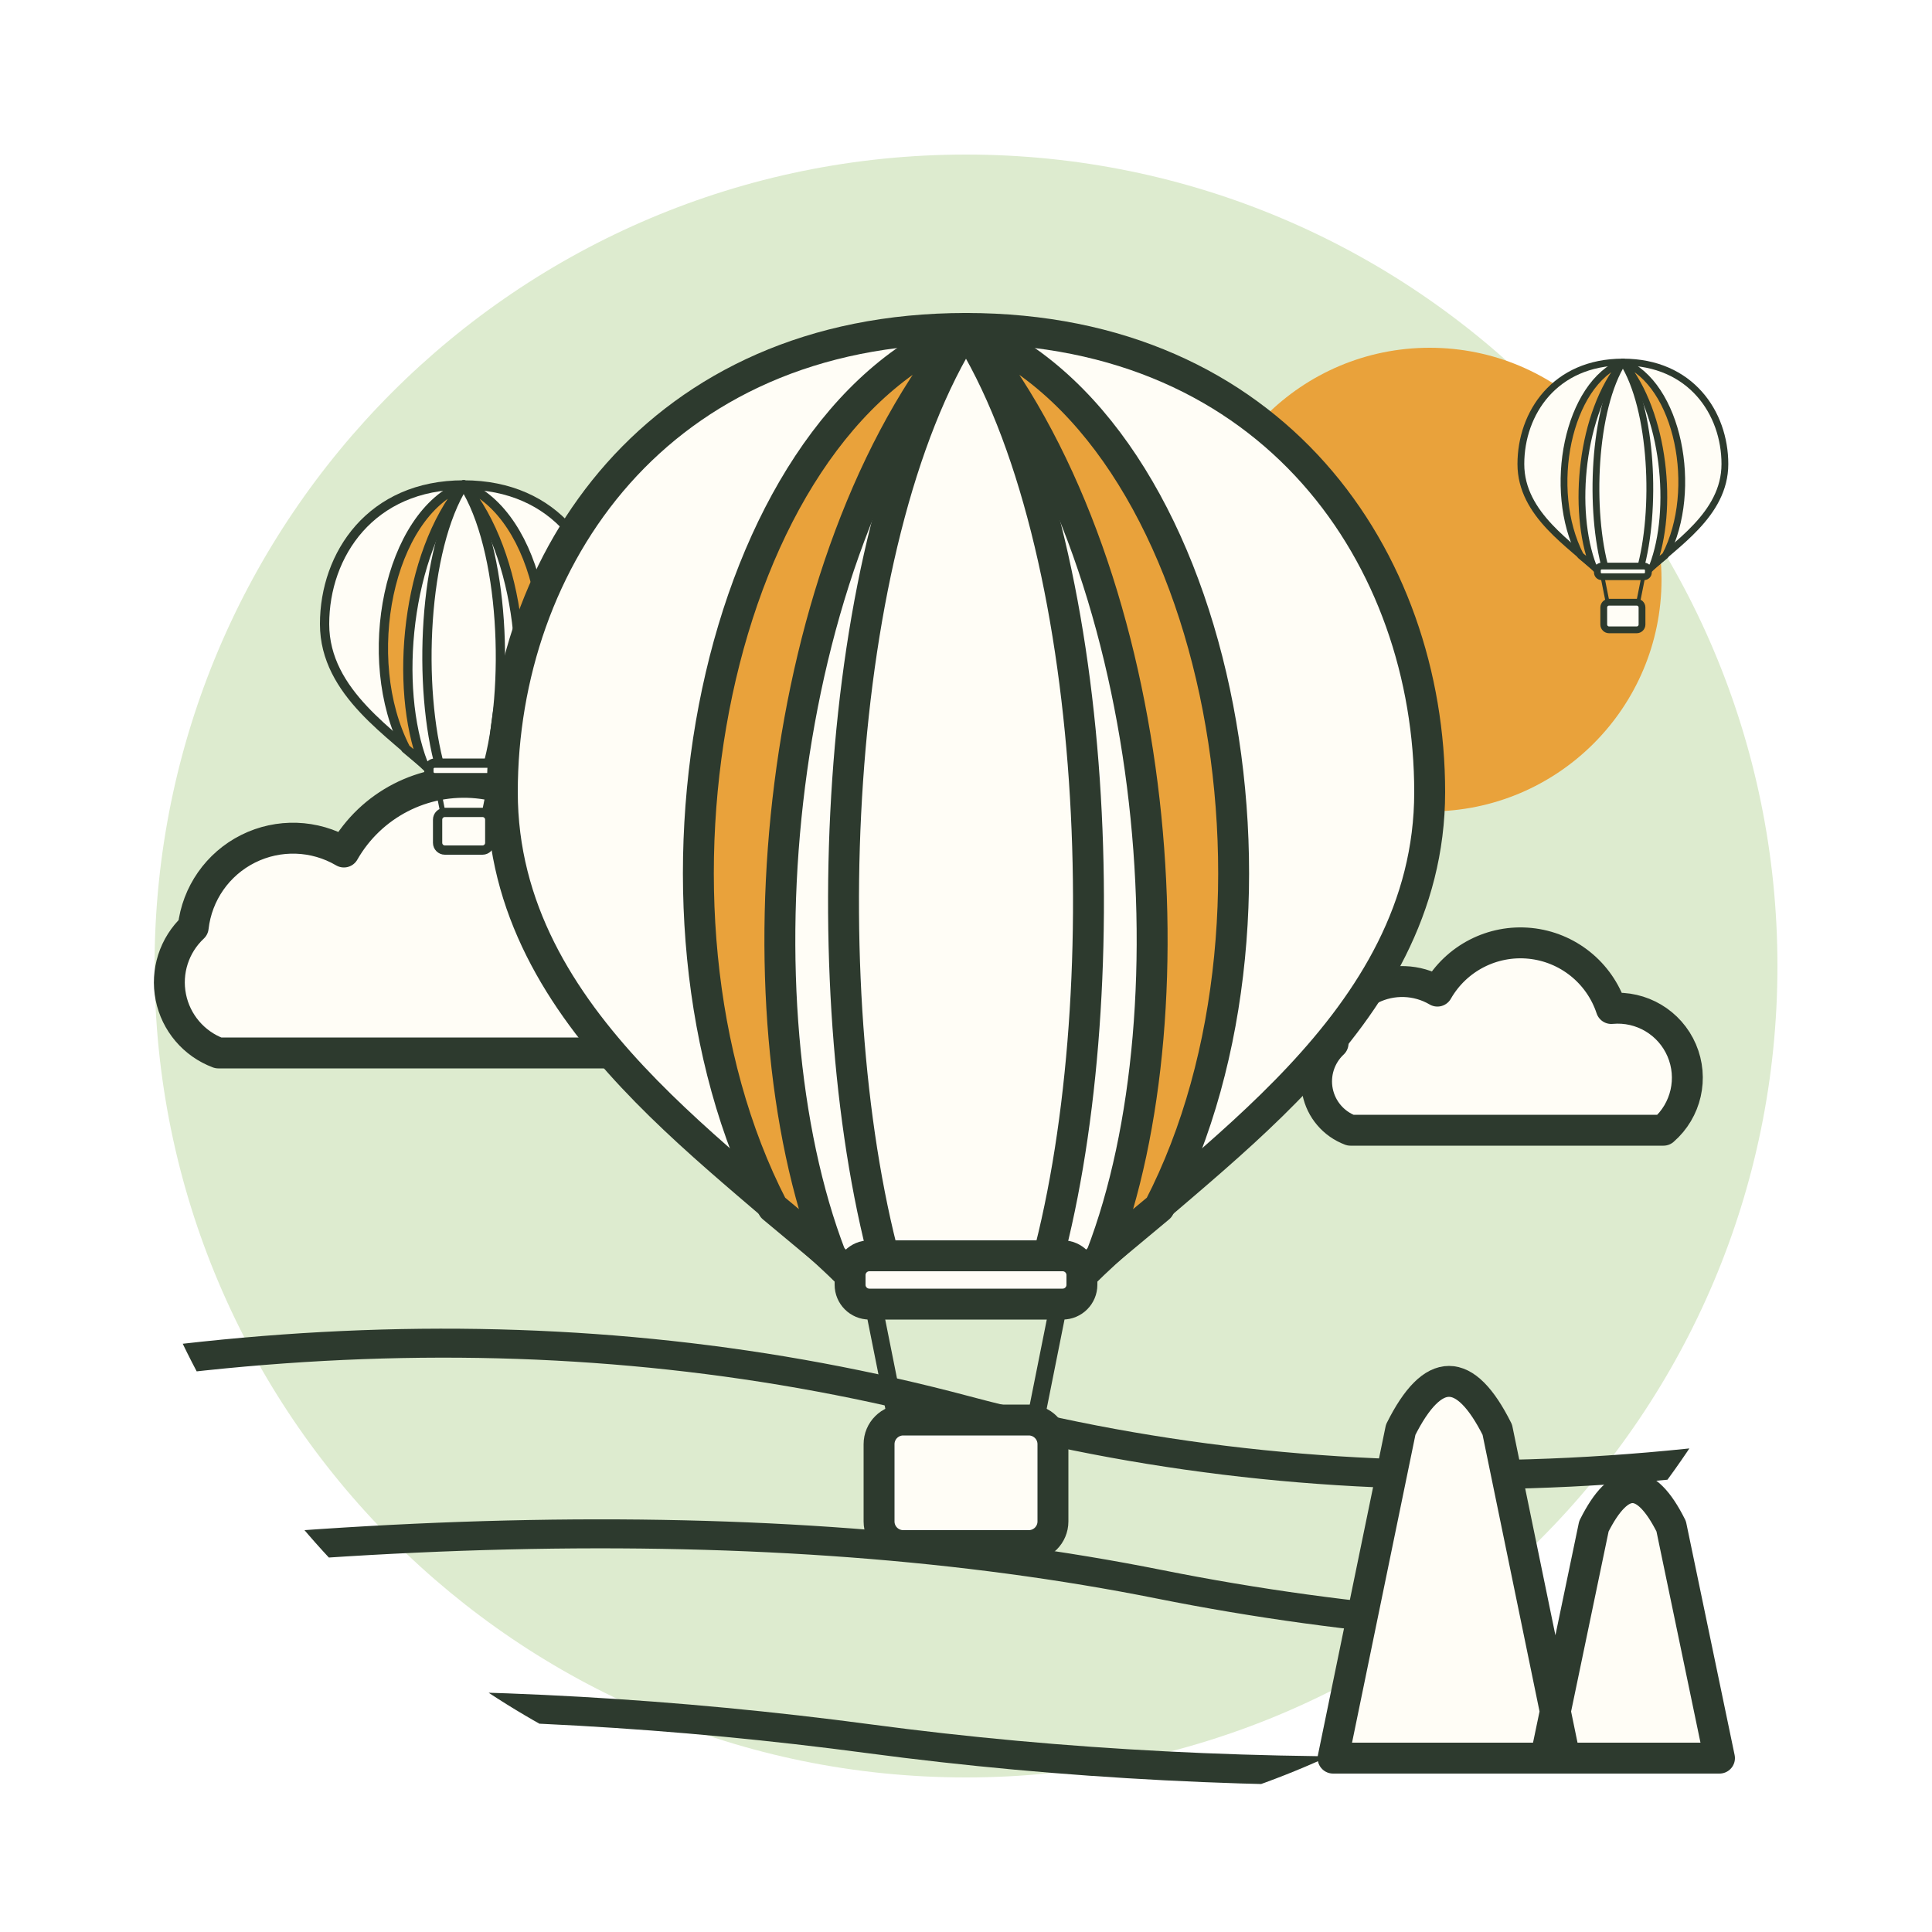
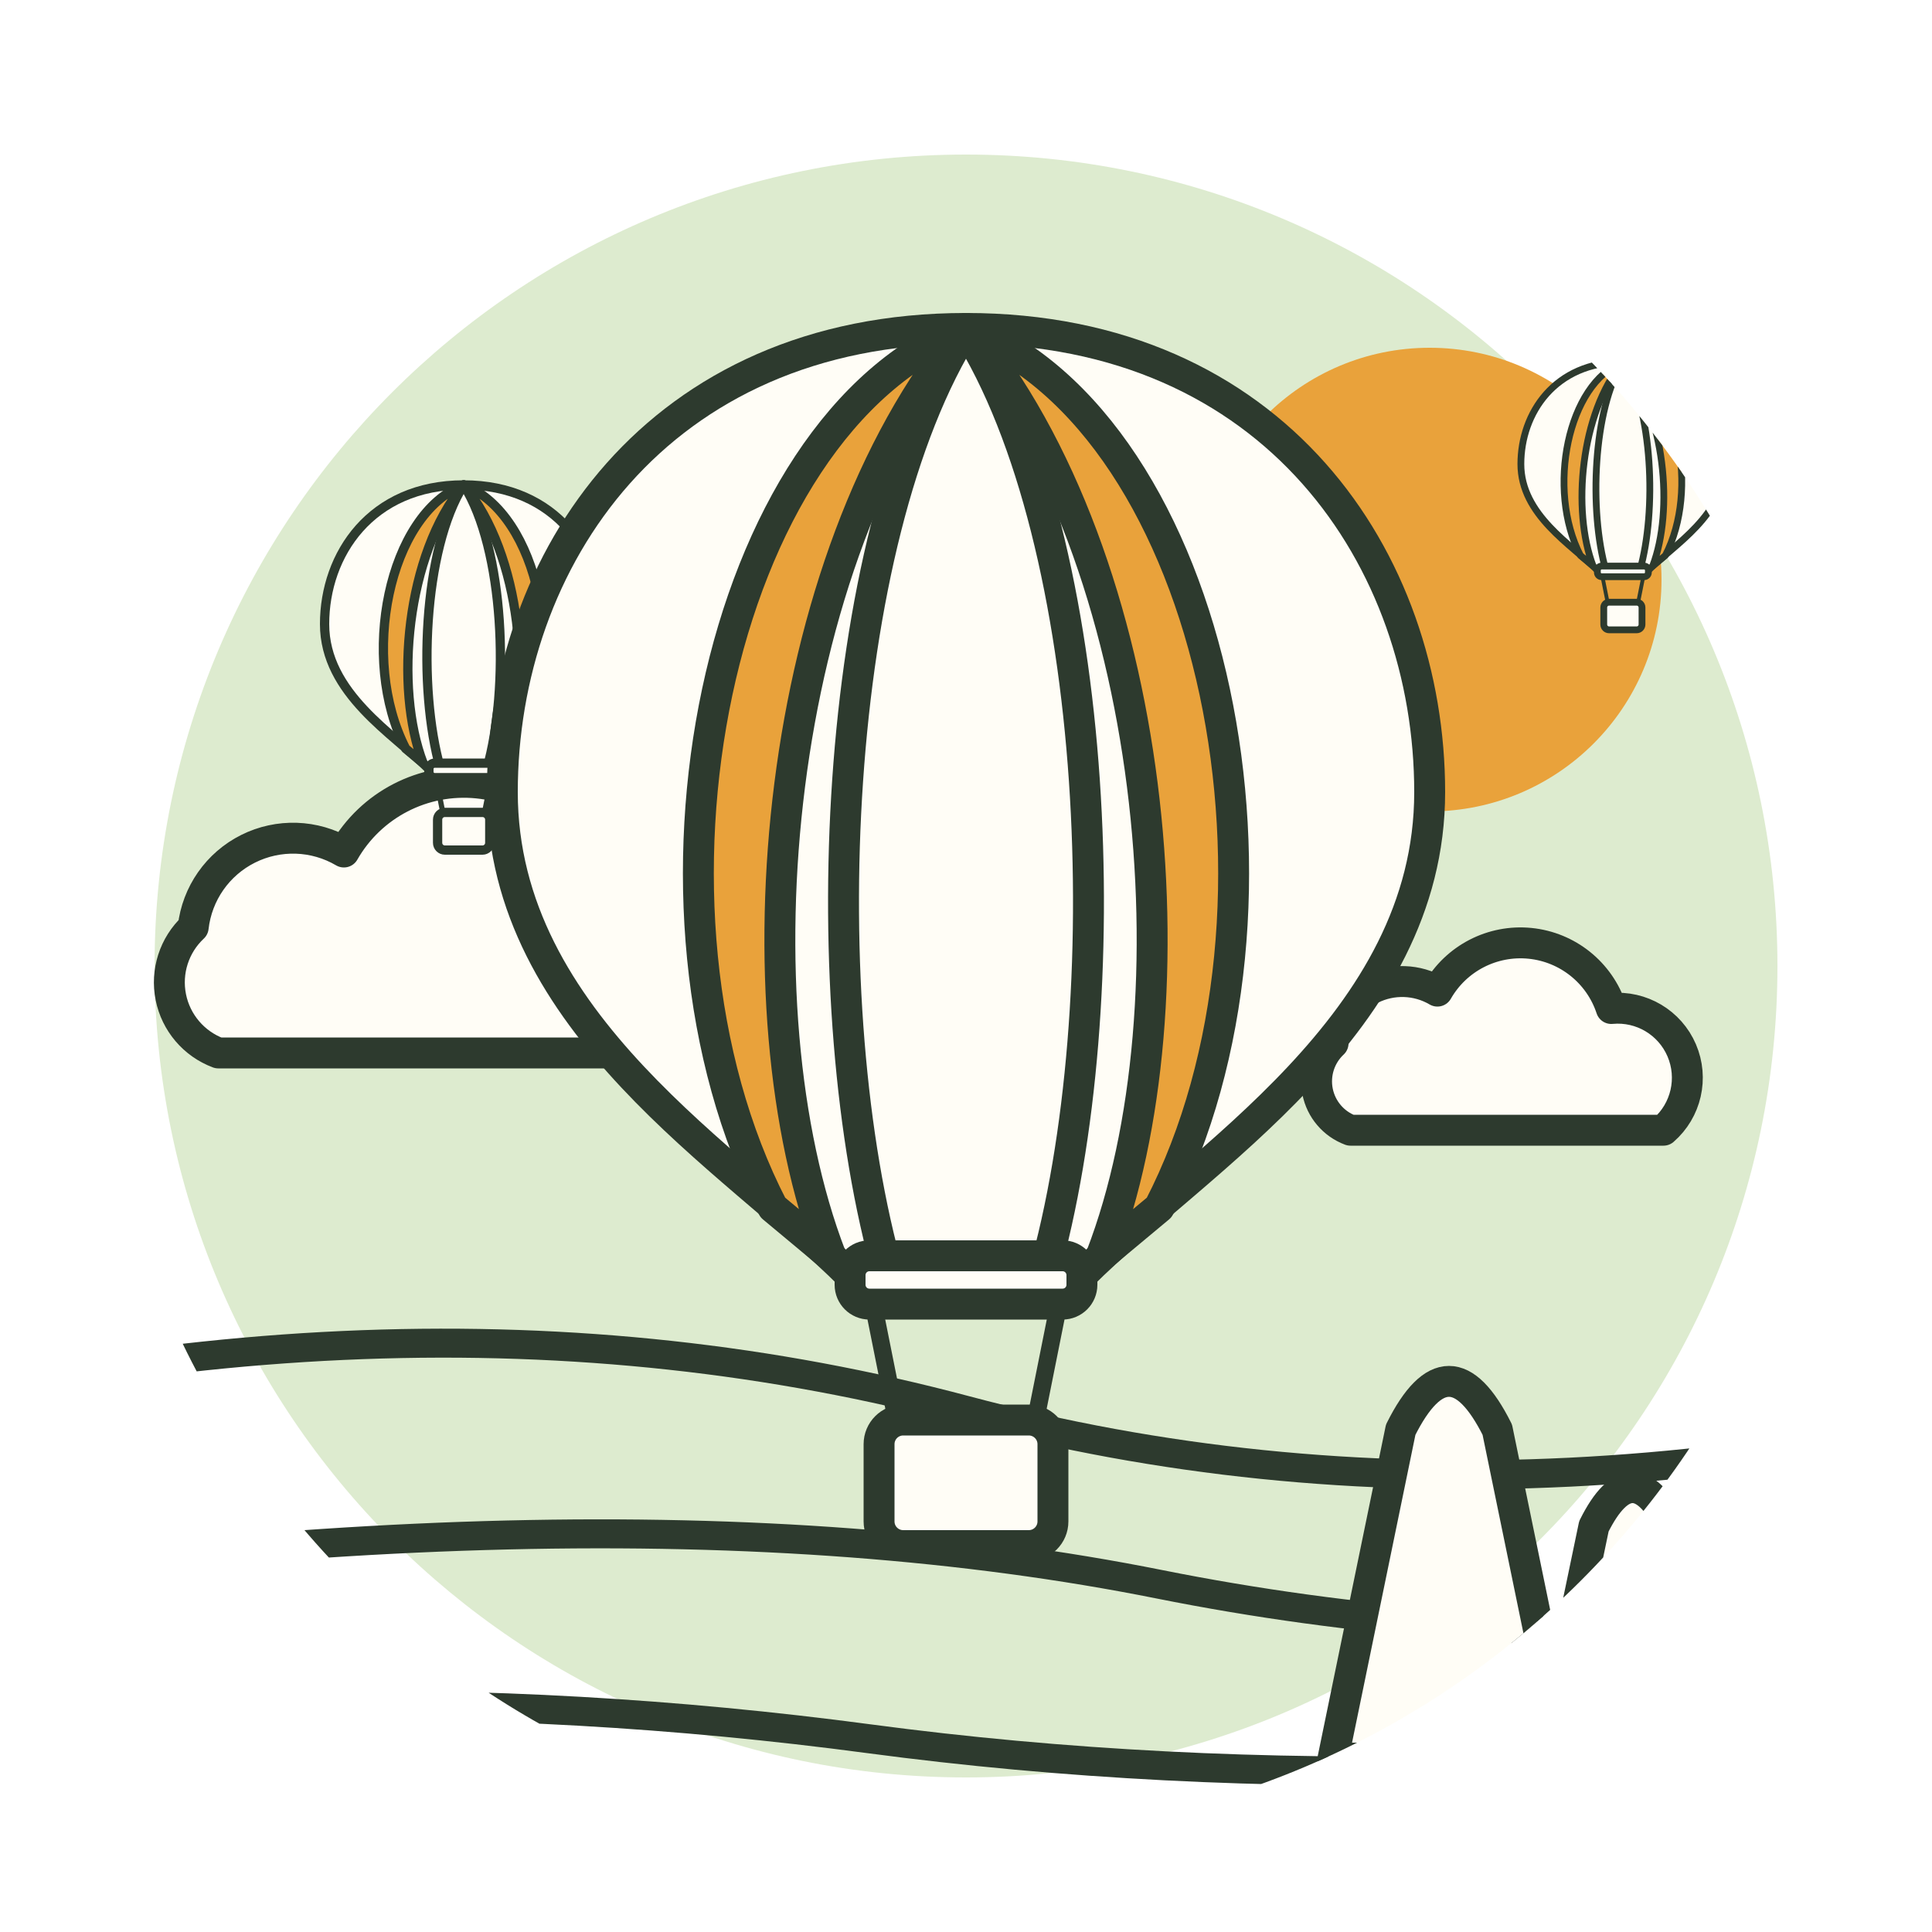
<svg xmlns="http://www.w3.org/2000/svg" viewBox="0 0 200 200" width="200" height="200">
  <defs>
    <clipPath id="clip">
      <circle cx="100" cy="100" r="90" />
    </clipPath>
  </defs>
  <circle cx="100" cy="100" r="84" fill="#DDEBCF" />
  <g clip-path="url(#clip)">
    <path d="M-30 150.8 Q40 130 100 146 T230 139.6" fill="none" stroke="#2D3A2E" stroke-width="3" stroke-linecap="round" />
    <path d="M-30 167.6 Q60 152 120 164 T250 159.2" fill="none" stroke="#2D3A2E" stroke-width="3" stroke-linecap="round" />
    <path d="M-30 182.4 Q30 172 90 180 T220 176.8" fill="none" stroke="#2D3A2E" stroke-width="3" stroke-linecap="round" />
-   </g>
-   <circle cx="148" cy="60" r="24" fill="#E9A23B" />
-   <path d="M20 96 a10.4 10.4 0 0 1 15.6 -7.8 a14.3 14.3 0 0 1 26.0 2.6 a10.4 10.4 0 0 1 7.8 18.2 H22.6 a7.8 7.8 0 0 1 -2.6 -13.0Z" fill="#FFFDF6" stroke="#2D3A2E" stroke-width="3.2" stroke-linejoin="round" stroke-linecap="round" />
-   <path d="M138 108 a7.2 7.2 0 0 1 10.8 -5.4 a9.9 9.9 0 0 1 18.0 1.8 a7.2 7.2 0 0 1 5.4 12.6 H139.8 a5.4 5.4 0 0 1 -1.8 -9.0Z" fill="#FFFDF6" stroke="#2D3A2E" stroke-width="3.2" stroke-linejoin="round" stroke-linecap="round" />
-   <g transform="translate(18 40) scale(.3)">
+     <circle cx="148" cy="60" r="24" fill="#E9A23B" />
+     <path d="M20 96 a10.4 10.4 0 0 1 15.6 -7.8 a14.3 14.3 0 0 1 26.0 2.6 a10.4 10.4 0 0 1 7.8 18.2 H22.6 a7.8 7.8 0 0 1 -2.6 -13.0Z" fill="#FFFDF6" stroke="#2D3A2E" stroke-width="3.2" stroke-linejoin="round" stroke-linecap="round" />
+     <path d="M138 108 a7.2 7.2 0 0 1 10.8 -5.4 a9.9 9.9 0 0 1 18.0 1.8 a7.2 7.2 0 0 1 5.4 12.6 H139.8 a5.4 5.4 0 0 1 -1.8 -9.0Z" fill="#FFFDF6" stroke="#2D3A2E" stroke-width="3.2" stroke-linejoin="round" stroke-linecap="round" />
+     <g transform="translate(18 40) scale(.3)">
+       <path d="M100 34 C132 34 148 58 148 82 C148 106 124 120 112 132 L88 132 C76 120 52 106 52 82 C52 58 68 34 100 34Z" fill="#FFFDF6" stroke="#2D3A2E" stroke-width="3.2" stroke-linejoin="round" stroke-linecap="round" />
+       <path d="M100 34 C74 44 64 94 80 125 L86 130 C76 104 80 58 100 34Z" fill="#E9A23B" stroke="#2D3A2E" stroke-width="3.2" stroke-linejoin="round" stroke-linecap="round" />
+       <path d="M100 34 C126 44 136 94 120 125 L114 130 C124 104 120 58 100 34Z" fill="#E9A23B" stroke="#2D3A2E" stroke-width="3.2" stroke-linejoin="round" stroke-linecap="round" />
+       <path d="M100 34 C86 56 84 104 92 132 L108 132 C116 104 114 56 100 34Z" fill="#FFFDF6" stroke="#2D3A2E" stroke-width="3.2" stroke-linejoin="round" stroke-linecap="round" />
+       <path d="M90 133 L93 148 M110 133 L107 148" fill="none" stroke="#2D3A2E" stroke-width="1.8" stroke-linecap="round" stroke-linejoin="round" />
+       <path d="M90 130 H110 A2 2 0 0 1 112 132 V133 A2 2 0 0 1 110 135 H90 A2 2 0 0 1 88 133 V132 A2 2 0 0 1 90 130Z" fill="#FFFDF6" stroke="#2D3A2E" stroke-width="3.2" stroke-linejoin="round" stroke-linecap="round" />
+       <path d="M93.5 147 H106.5 A2.5 2.5 0 0 1 109 149.5 V157.5 A2.5 2.5 0 0 1 106.5 160 H93.5 A2.5 2.5 0 0 1 91 157.5 V149.5 A2.5 2.5 0 0 1 93.5 147Z" fill="#FFFDF6" stroke="#2D3A2E" stroke-width="3.2" stroke-linejoin="round" stroke-linecap="round" />
+     </g>
+     <g transform="translate(146 30) scale(.22)">
+       <path d="M100 34 C132 34 148 58 148 82 C148 106 124 120 112 132 L88 132 C76 120 52 106 52 82 C52 58 68 34 100 34Z" fill="#FFFDF6" stroke="#2D3A2E" stroke-width="3.2" stroke-linejoin="round" stroke-linecap="round" />
+       <path d="M100 34 C74 44 64 94 80 125 L86 130 C76 104 80 58 100 34Z" fill="#E9A23B" stroke="#2D3A2E" stroke-width="3.2" stroke-linejoin="round" stroke-linecap="round" />
+       <path d="M100 34 C126 44 136 94 120 125 L114 130 C124 104 120 58 100 34Z" fill="#E9A23B" stroke="#2D3A2E" stroke-width="3.2" stroke-linejoin="round" stroke-linecap="round" />
+       <path d="M100 34 C86 56 84 104 92 132 L108 132 C116 104 114 56 100 34Z" fill="#FFFDF6" stroke="#2D3A2E" stroke-width="3.2" stroke-linejoin="round" stroke-linecap="round" />
+       <path d="M90 133 L93 148 M110 133 L107 148" fill="none" stroke="#2D3A2E" stroke-width="1.8" stroke-linecap="round" stroke-linejoin="round" />
+       <path d="M90 130 H110 A2 2 0 0 1 112 132 V133 A2 2 0 0 1 110 135 H90 A2 2 0 0 1 88 133 V132 A2 2 0 0 1 90 130Z" fill="#FFFDF6" stroke="#2D3A2E" stroke-width="3.2" stroke-linejoin="round" stroke-linecap="round" />
+       <path d="M93.5 147 H106.5 A2.5 2.5 0 0 1 109 149.5 V157.5 A2.5 2.5 0 0 1 106.5 160 H93.5 A2.5 2.5 0 0 1 91 157.5 V149.5 A2.5 2.5 0 0 1 93.5 147Z" fill="#FFFDF6" stroke="#2D3A2E" stroke-width="3.2" stroke-linejoin="round" stroke-linecap="round" />
+     </g>
+     <path d="M138 182 L145 148 Q150 138 155 148 L162 182Z M160 182 L165 158 Q169 150 173 158 L178 182Z" fill="#FFFDF6" stroke="#2D3A2E" stroke-width="3.2" stroke-linejoin="round" stroke-linecap="round" />
    <path d="M100 34 C132 34 148 58 148 82 C148 106 124 120 112 132 L88 132 C76 120 52 106 52 82 C52 58 68 34 100 34Z" fill="#FFFDF6" stroke="#2D3A2E" stroke-width="3.2" stroke-linejoin="round" stroke-linecap="round" />
    <path d="M100 34 C74 44 64 94 80 125 L86 130 C76 104 80 58 100 34Z" fill="#E9A23B" stroke="#2D3A2E" stroke-width="3.2" stroke-linejoin="round" stroke-linecap="round" />
    <path d="M100 34 C126 44 136 94 120 125 L114 130 C124 104 120 58 100 34Z" fill="#E9A23B" stroke="#2D3A2E" stroke-width="3.2" stroke-linejoin="round" stroke-linecap="round" />
    <path d="M100 34 C86 56 84 104 92 132 L108 132 C116 104 114 56 100 34Z" fill="#FFFDF6" stroke="#2D3A2E" stroke-width="3.2" stroke-linejoin="round" stroke-linecap="round" />
    <path d="M90 133 L93 148 M110 133 L107 148" fill="none" stroke="#2D3A2E" stroke-width="1.8" stroke-linecap="round" stroke-linejoin="round" />
    <path d="M90 130 H110 A2 2 0 0 1 112 132 V133 A2 2 0 0 1 110 135 H90 A2 2 0 0 1 88 133 V132 A2 2 0 0 1 90 130Z" fill="#FFFDF6" stroke="#2D3A2E" stroke-width="3.2" stroke-linejoin="round" stroke-linecap="round" />
    <path d="M93.5 147 H106.5 A2.5 2.5 0 0 1 109 149.5 V157.5 A2.5 2.5 0 0 1 106.5 160 H93.5 A2.5 2.5 0 0 1 91 157.5 V149.5 A2.5 2.5 0 0 1 93.5 147Z" fill="#FFFDF6" stroke="#2D3A2E" stroke-width="3.2" stroke-linejoin="round" stroke-linecap="round" />
  </g>
-   <g transform="translate(146 30) scale(.22)">
-     <path d="M100 34 C132 34 148 58 148 82 C148 106 124 120 112 132 L88 132 C76 120 52 106 52 82 C52 58 68 34 100 34Z" fill="#FFFDF6" stroke="#2D3A2E" stroke-width="3.2" stroke-linejoin="round" stroke-linecap="round" />
-     <path d="M100 34 C74 44 64 94 80 125 L86 130 C76 104 80 58 100 34Z" fill="#E9A23B" stroke="#2D3A2E" stroke-width="3.2" stroke-linejoin="round" stroke-linecap="round" />
-     <path d="M100 34 C126 44 136 94 120 125 L114 130 C124 104 120 58 100 34Z" fill="#E9A23B" stroke="#2D3A2E" stroke-width="3.2" stroke-linejoin="round" stroke-linecap="round" />
-     <path d="M100 34 C86 56 84 104 92 132 L108 132 C116 104 114 56 100 34Z" fill="#FFFDF6" stroke="#2D3A2E" stroke-width="3.2" stroke-linejoin="round" stroke-linecap="round" />
-     <path d="M90 133 L93 148 M110 133 L107 148" fill="none" stroke="#2D3A2E" stroke-width="1.8" stroke-linecap="round" stroke-linejoin="round" />
-     <path d="M90 130 H110 A2 2 0 0 1 112 132 V133 A2 2 0 0 1 110 135 H90 A2 2 0 0 1 88 133 V132 A2 2 0 0 1 90 130Z" fill="#FFFDF6" stroke="#2D3A2E" stroke-width="3.2" stroke-linejoin="round" stroke-linecap="round" />
-     <path d="M93.5 147 H106.5 A2.5 2.5 0 0 1 109 149.5 V157.5 A2.5 2.5 0 0 1 106.5 160 H93.5 A2.5 2.5 0 0 1 91 157.5 V149.5 A2.5 2.5 0 0 1 93.5 147Z" fill="#FFFDF6" stroke="#2D3A2E" stroke-width="3.2" stroke-linejoin="round" stroke-linecap="round" />
-   </g>
-   <path d="M138 182 L145 148 Q150 138 155 148 L162 182Z M160 182 L165 158 Q169 150 173 158 L178 182Z" fill="#FFFDF6" stroke="#2D3A2E" stroke-width="3.2" stroke-linejoin="round" stroke-linecap="round" />
-   <path d="M100 34 C132 34 148 58 148 82 C148 106 124 120 112 132 L88 132 C76 120 52 106 52 82 C52 58 68 34 100 34Z" fill="#FFFDF6" stroke="#2D3A2E" stroke-width="3.2" stroke-linejoin="round" stroke-linecap="round" />
-   <path d="M100 34 C74 44 64 94 80 125 L86 130 C76 104 80 58 100 34Z" fill="#E9A23B" stroke="#2D3A2E" stroke-width="3.2" stroke-linejoin="round" stroke-linecap="round" />
-   <path d="M100 34 C126 44 136 94 120 125 L114 130 C124 104 120 58 100 34Z" fill="#E9A23B" stroke="#2D3A2E" stroke-width="3.2" stroke-linejoin="round" stroke-linecap="round" />
-   <path d="M100 34 C86 56 84 104 92 132 L108 132 C116 104 114 56 100 34Z" fill="#FFFDF6" stroke="#2D3A2E" stroke-width="3.2" stroke-linejoin="round" stroke-linecap="round" />
-   <path d="M90 133 L93 148 M110 133 L107 148" fill="none" stroke="#2D3A2E" stroke-width="1.8" stroke-linecap="round" stroke-linejoin="round" />
-   <path d="M90 130 H110 A2 2 0 0 1 112 132 V133 A2 2 0 0 1 110 135 H90 A2 2 0 0 1 88 133 V132 A2 2 0 0 1 90 130Z" fill="#FFFDF6" stroke="#2D3A2E" stroke-width="3.2" stroke-linejoin="round" stroke-linecap="round" />
-   <path d="M93.5 147 H106.5 A2.5 2.5 0 0 1 109 149.5 V157.5 A2.5 2.5 0 0 1 106.5 160 H93.5 A2.5 2.5 0 0 1 91 157.5 V149.5 A2.5 2.5 0 0 1 93.5 147Z" fill="#FFFDF6" stroke="#2D3A2E" stroke-width="3.2" stroke-linejoin="round" stroke-linecap="round" />
</svg>
